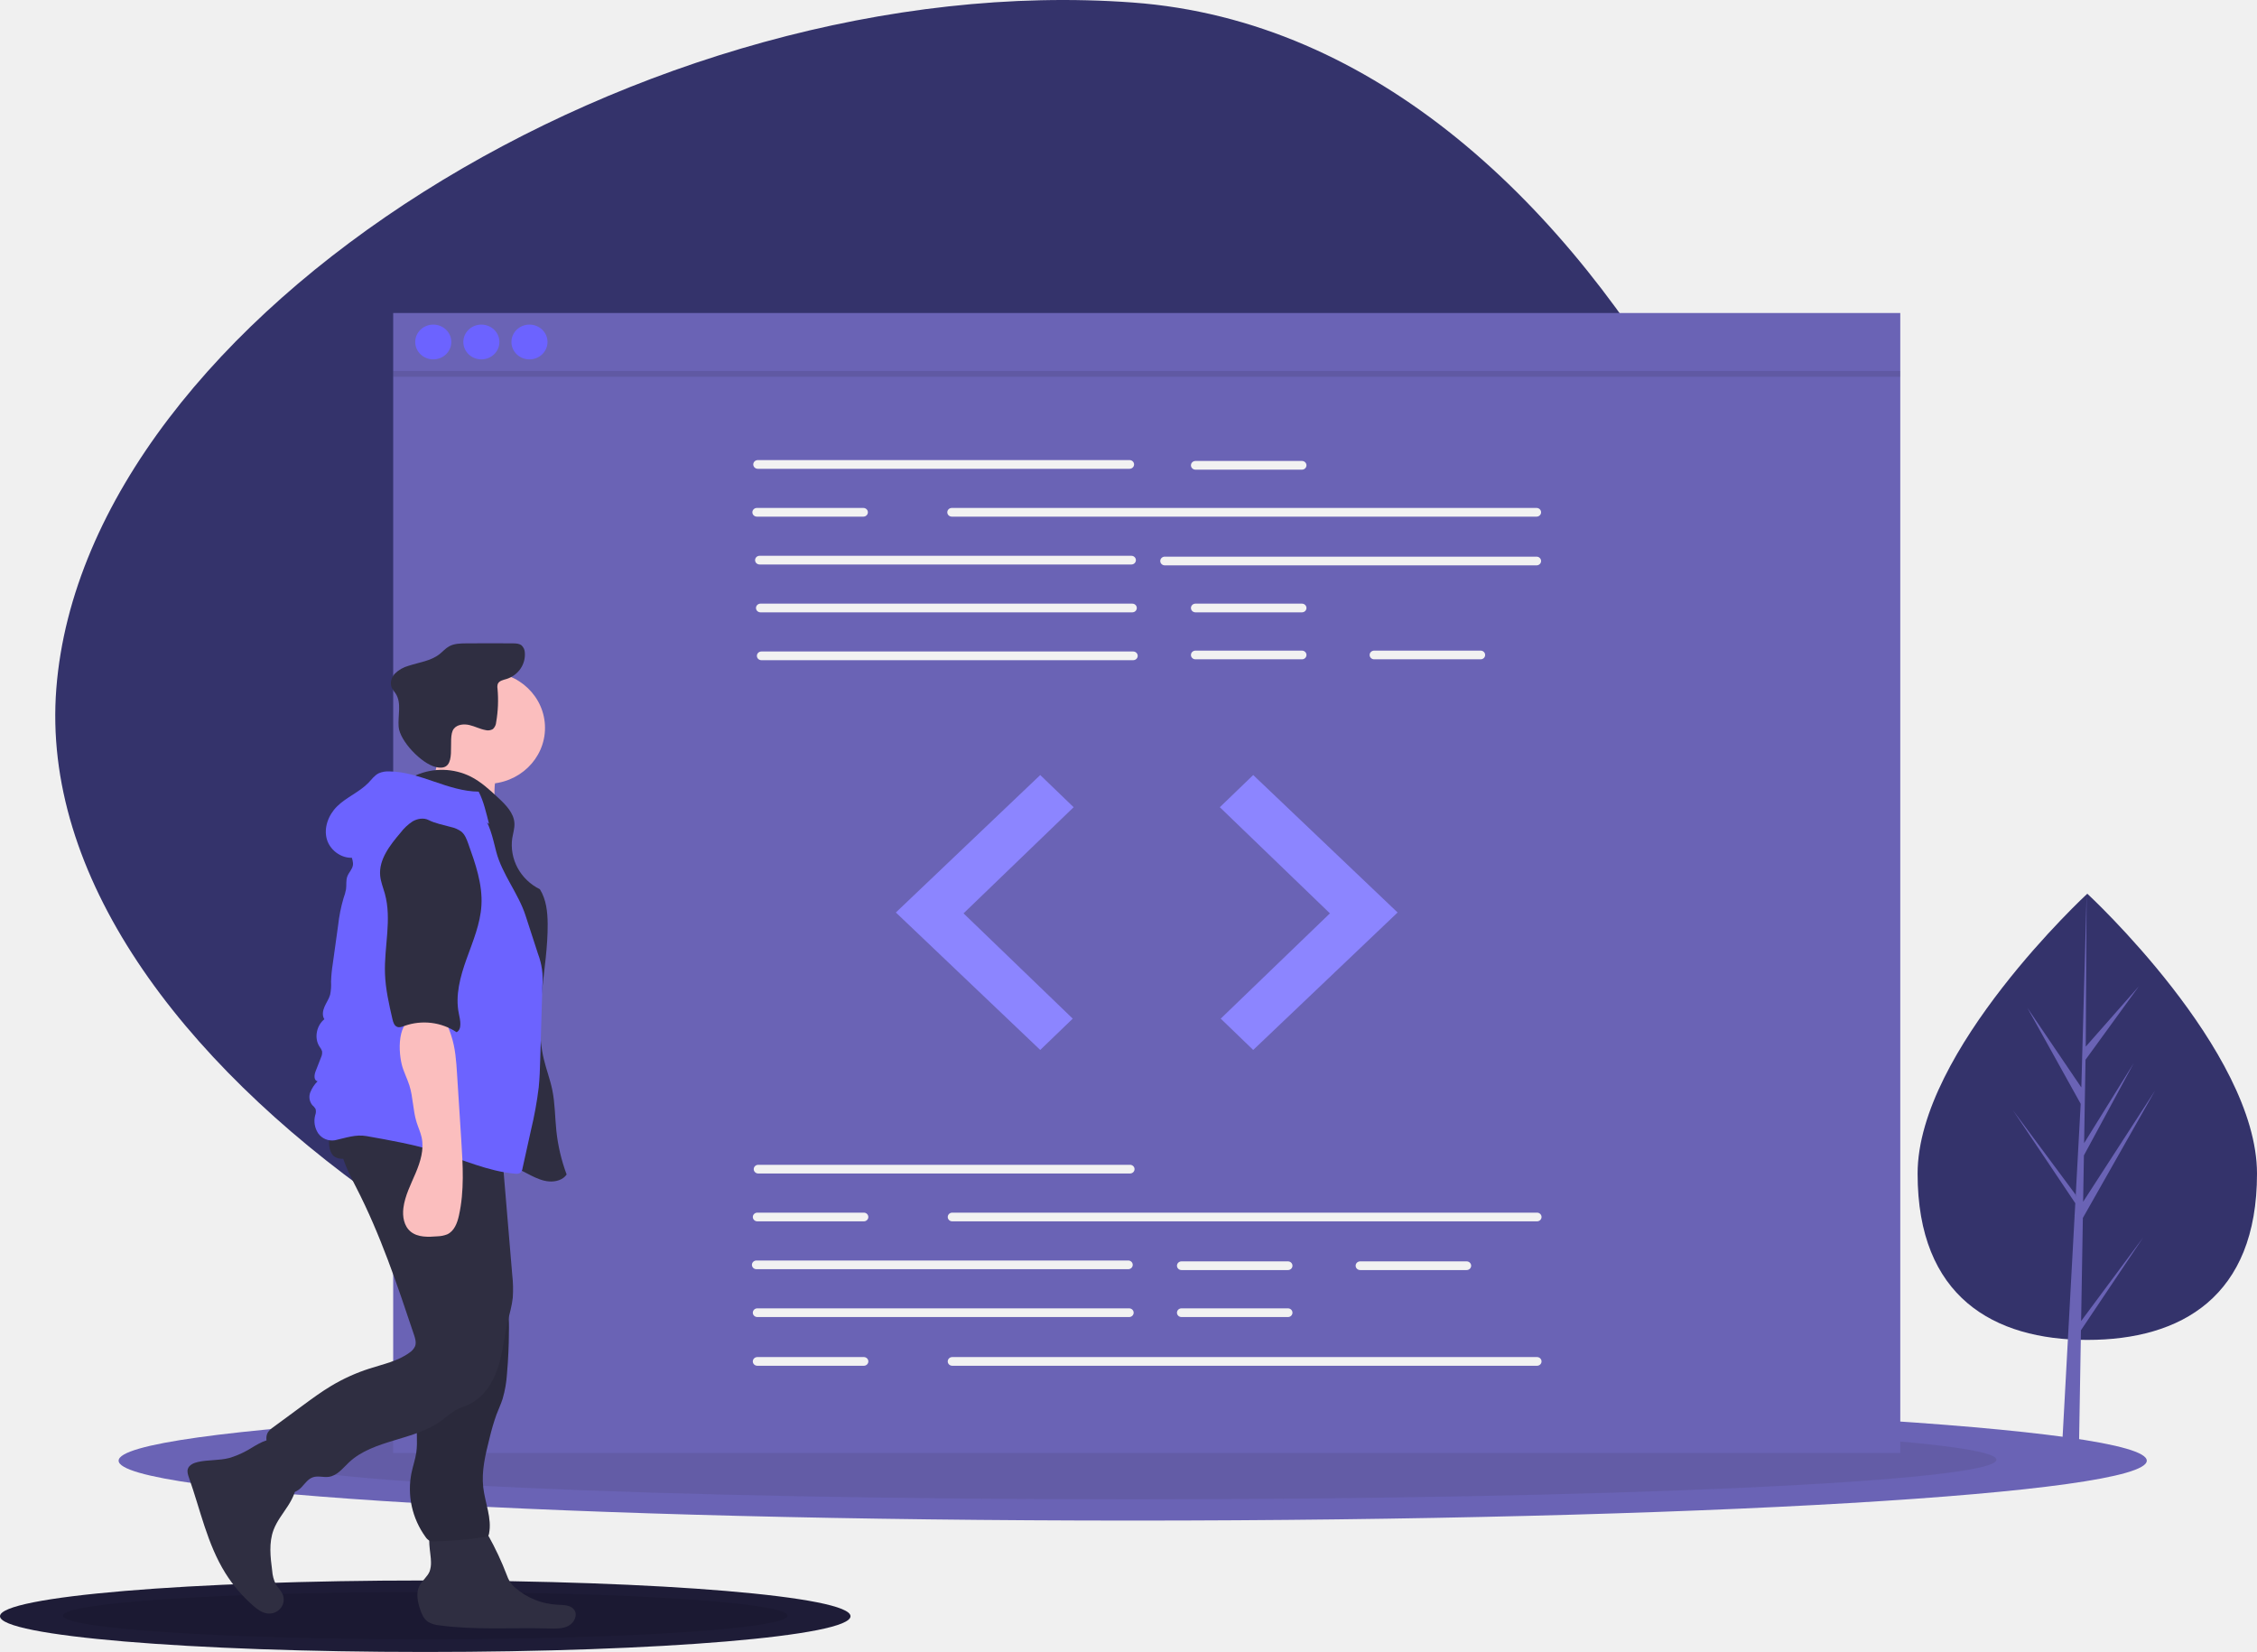
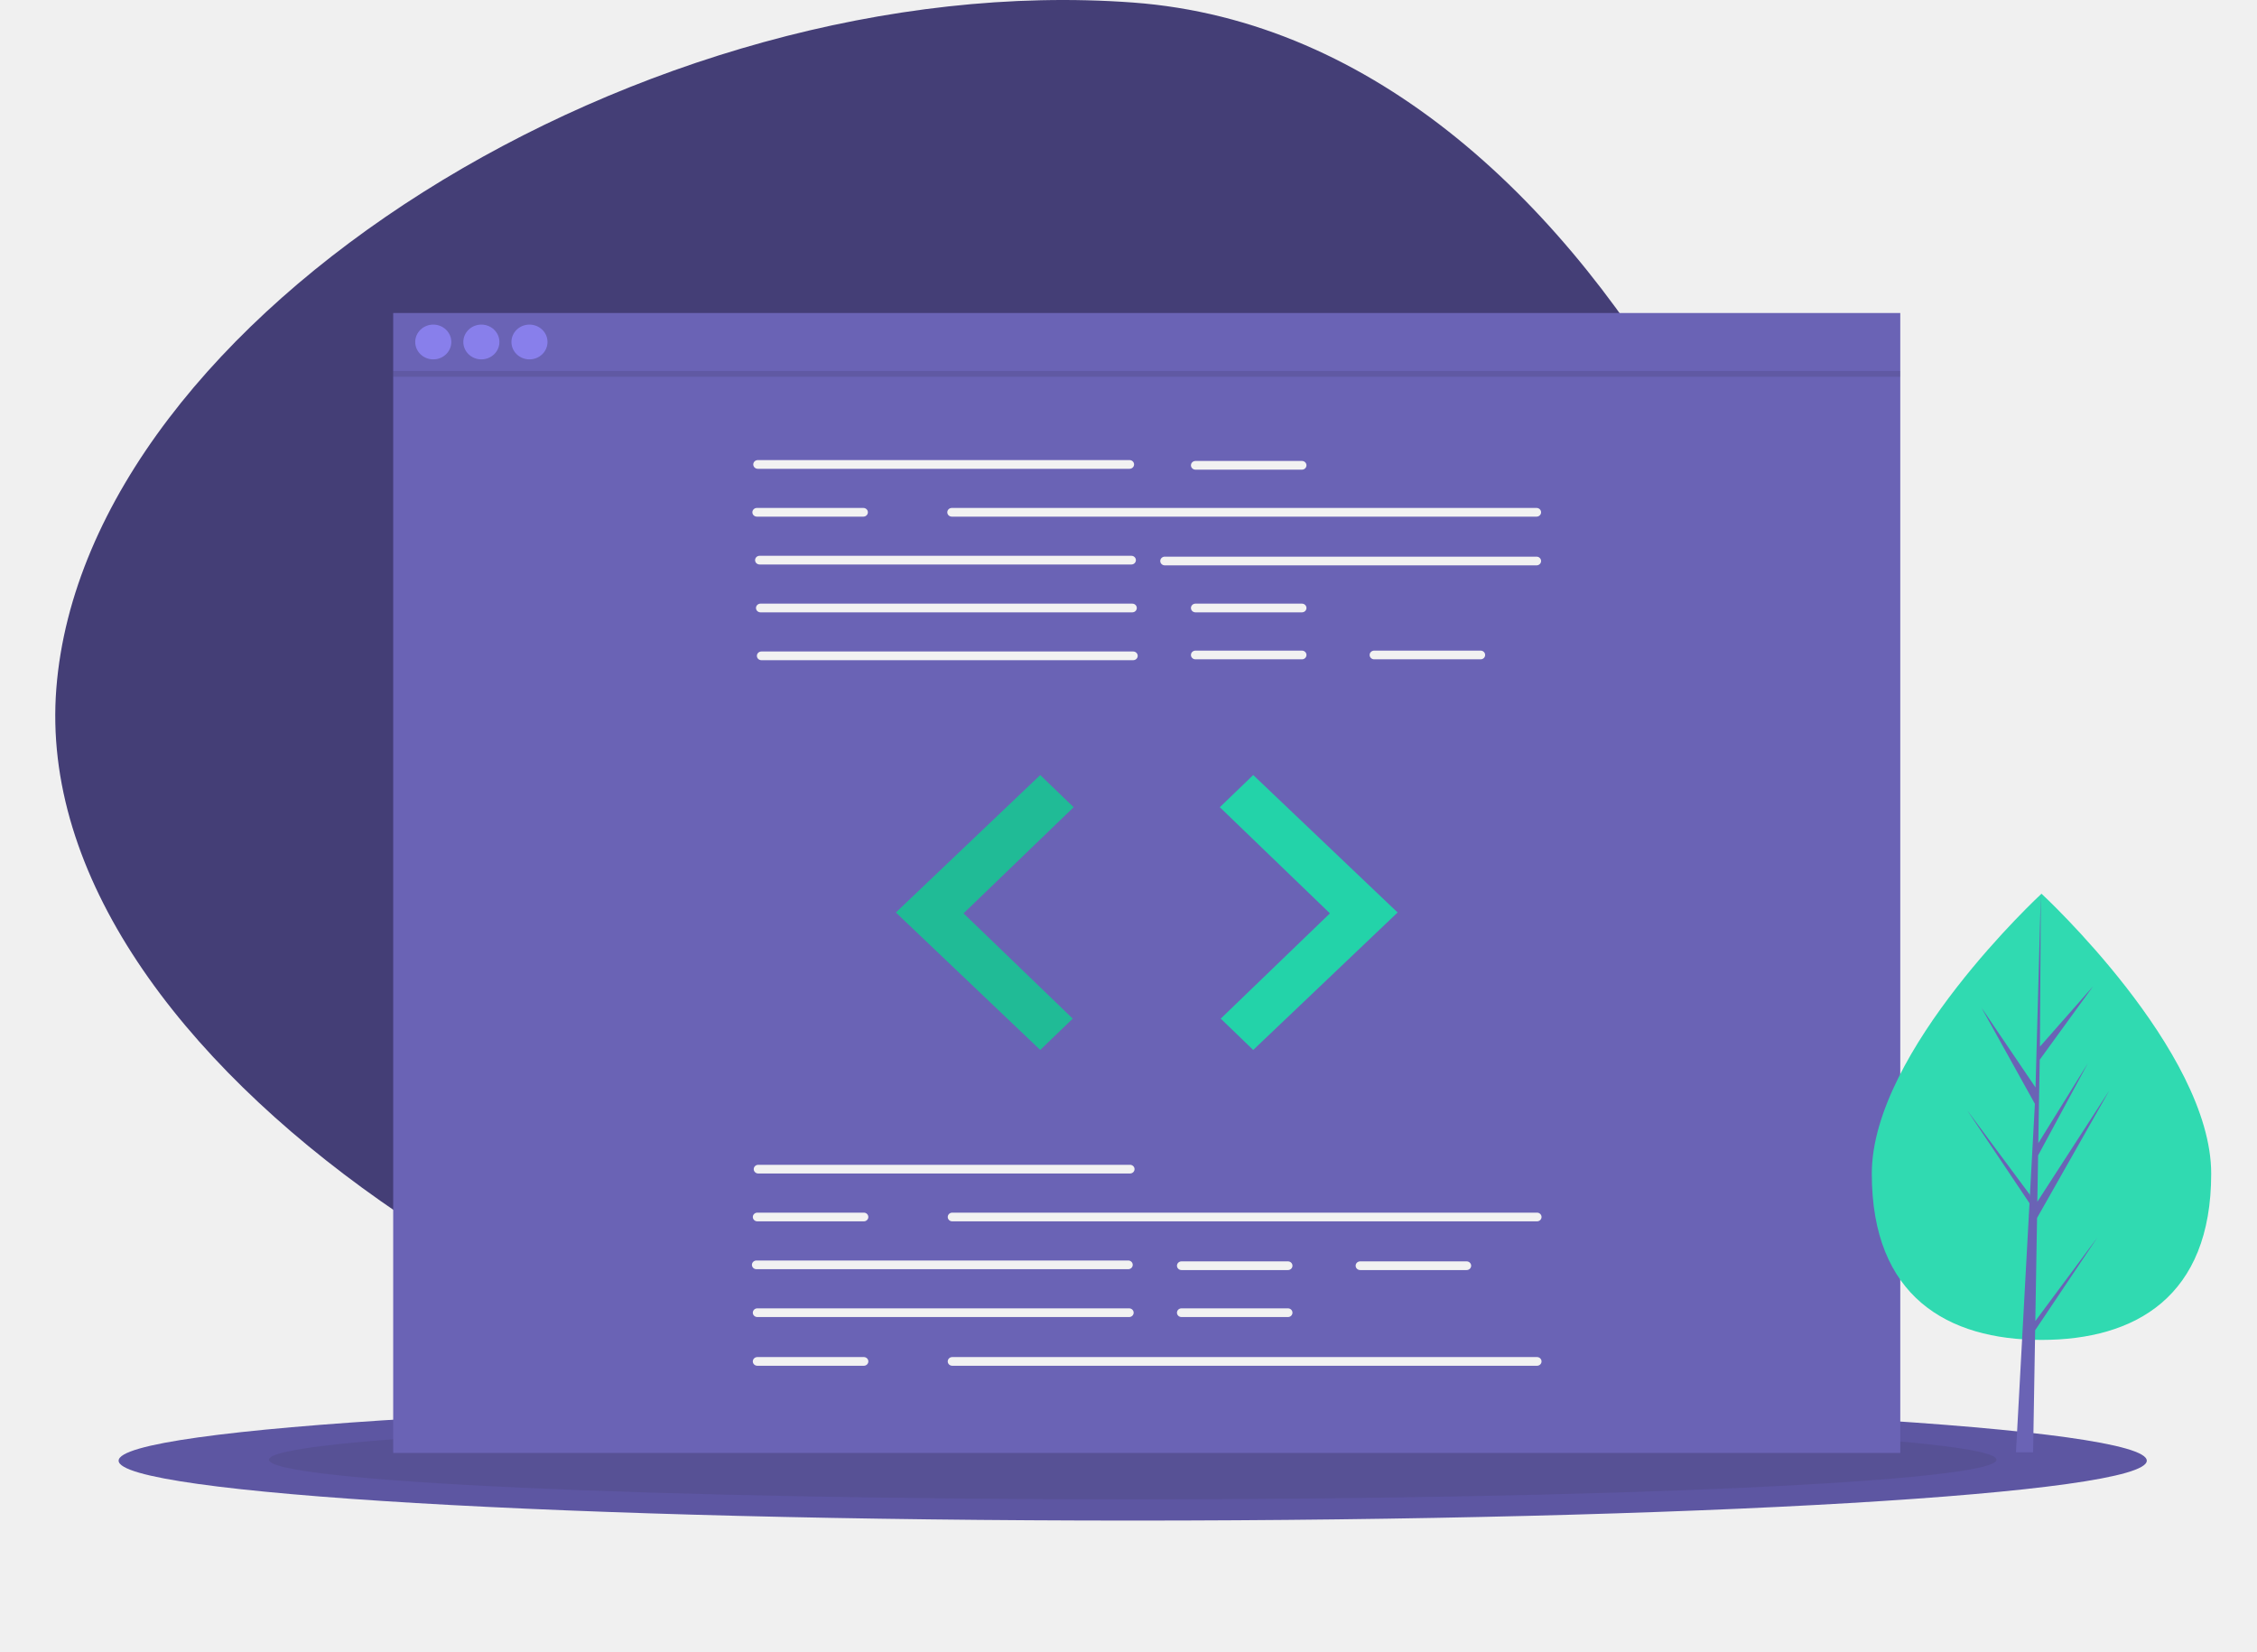
<svg xmlns="http://www.w3.org/2000/svg" width="791" height="579" viewBox="0 0 791 579" fill="none">
-   <g clip-path="url(#clip0)">
-     <path d="M382.694 511.916C212.441 499.424 9.407 372.234 19.744 241.271C30.081 110.308 226.722 -11.608 396.974 0.884C567.227 13.376 665.23 258.124 654.893 389.087C644.557 520.05 552.947 524.408 382.694 511.916Z" fill="#34336B" />
-     <path d="M396.973 532.951C593.253 532.951 752.37 523.552 752.37 511.958C752.37 500.364 593.253 490.965 396.973 490.965C200.692 490.965 41.575 500.364 41.575 511.958C41.575 523.552 200.692 532.951 396.973 532.951Z" fill="#6A63B5" />
-     <path opacity="0.1" d="M396.973 525.502C564.16 525.502 699.692 519.286 699.692 511.619C699.692 503.952 564.16 497.737 396.973 497.737C229.785 497.737 94.253 503.952 94.253 511.619C94.253 519.286 229.785 525.502 396.973 525.502Z" fill="#221F1F" />
-     <path d="M149.038 579C231.349 579 298.075 573.391 298.075 566.472C298.075 559.553 231.349 553.944 149.038 553.944C66.726 553.944 0 559.553 0 566.472C0 573.391 66.726 579 149.038 579Z" fill="#1E1C37" />
-     <path opacity="0.1" d="M149.038 574.555C219.148 574.555 275.985 570.845 275.985 566.27C275.985 561.694 219.148 557.985 149.038 557.985C78.927 557.985 22.09 561.694 22.09 566.27C22.09 570.845 78.927 574.555 149.038 574.555Z" fill="black" />
-     <path d="M665.979 109.705H137.8V509.249H665.979V109.705Z" fill="#6A63B5" />
-     <path d="M395.88 164.307H265.579C265.371 164.307 265.165 164.268 264.973 164.192C264.78 164.115 264.606 164.003 264.459 163.861C264.311 163.72 264.195 163.552 264.115 163.366C264.035 163.181 263.994 162.983 263.994 162.782C263.994 162.582 264.035 162.383 264.115 162.198C264.195 162.013 264.311 161.845 264.459 161.703C264.606 161.561 264.78 161.449 264.973 161.373C265.165 161.296 265.371 161.257 265.579 161.257H395.88C396.299 161.258 396.7 161.419 396.996 161.705C397.292 161.991 397.458 162.378 397.458 162.782C397.458 163.186 397.292 163.573 396.996 163.859C396.7 164.145 396.299 164.306 395.88 164.307Z" fill="#F2F2F2" />
-     <path d="M538.516 181.078H333.576C333.157 181.078 332.754 180.917 332.458 180.631C332.161 180.345 331.995 179.958 331.995 179.553C331.995 179.149 332.161 178.761 332.458 178.475C332.754 178.189 333.157 178.029 333.576 178.029H538.516C538.724 178.029 538.929 178.068 539.121 178.145C539.313 178.221 539.487 178.334 539.634 178.475C539.781 178.617 539.897 178.785 539.977 178.97C540.056 179.155 540.097 179.353 540.097 179.553C540.097 179.754 540.056 179.952 539.977 180.137C539.897 180.322 539.781 180.49 539.634 180.631C539.487 180.773 539.313 180.885 539.121 180.962C538.929 181.039 538.724 181.078 538.516 181.078Z" fill="#F2F2F2" />
-     <path d="M396.513 197.849H266.211C265.792 197.849 265.39 197.688 265.093 197.403C264.797 197.117 264.63 196.729 264.63 196.324C264.63 195.92 264.797 195.532 265.093 195.246C265.39 194.96 265.792 194.8 266.211 194.8H396.513C396.932 194.8 397.334 194.96 397.631 195.246C397.927 195.532 398.094 195.92 398.094 196.324C398.094 196.729 397.927 197.117 397.631 197.403C397.334 197.688 396.932 197.849 396.513 197.849Z" fill="#F2F2F2" />
-     <path d="M538.516 198.154H408.215C407.795 198.154 407.393 197.993 407.096 197.708C406.8 197.422 406.633 197.034 406.633 196.629C406.633 196.225 406.8 195.837 407.096 195.551C407.393 195.265 407.795 195.105 408.215 195.105H538.516C538.935 195.105 539.338 195.265 539.634 195.551C539.931 195.837 540.097 196.225 540.097 196.629C540.097 197.034 539.931 197.422 539.634 197.708C539.338 197.993 538.935 198.154 538.516 198.154Z" fill="#F2F2F2" />
-     <path d="M396.829 214.62H266.528C266.108 214.62 265.706 214.46 265.41 214.174C265.113 213.888 264.946 213.5 264.946 213.096C264.946 212.691 265.113 212.303 265.41 212.018C265.706 211.732 266.108 211.571 266.528 211.571H396.829C397.248 211.571 397.651 211.732 397.947 212.018C398.244 212.303 398.41 212.691 398.41 213.096C398.41 213.5 398.244 213.888 397.947 214.174C397.651 214.46 397.248 214.62 396.829 214.62Z" fill="#F2F2F2" />
-     <path d="M397.145 231.391H266.844C266.425 231.391 266.022 231.231 265.726 230.945C265.429 230.659 265.263 230.271 265.263 229.867C265.263 229.462 265.429 229.075 265.726 228.789C266.022 228.503 266.425 228.342 266.844 228.342H397.145C397.565 228.342 397.967 228.503 398.263 228.789C398.56 229.075 398.727 229.462 398.727 229.867C398.727 230.271 398.56 230.659 398.263 230.945C397.967 231.231 397.565 231.391 397.145 231.391Z" fill="#F2F2F2" />
-     <path d="M456.287 164.612H418.968C418.548 164.612 418.146 164.451 417.849 164.165C417.553 163.879 417.386 163.491 417.386 163.087C417.386 162.683 417.553 162.295 417.849 162.009C418.146 161.723 418.548 161.562 418.968 161.562H456.287C456.706 161.562 457.108 161.723 457.405 162.009C457.702 162.295 457.868 162.683 457.868 163.087C457.868 163.491 457.702 163.879 457.405 164.165C457.108 164.451 456.706 164.612 456.287 164.612Z" fill="#F2F2F2" />
-     <path d="M456.287 214.62H418.968C418.548 214.62 418.146 214.46 417.849 214.174C417.553 213.888 417.386 213.5 417.386 213.096C417.386 212.691 417.553 212.303 417.849 212.018C418.146 211.732 418.548 211.571 418.968 211.571H456.287C456.706 211.571 457.108 211.732 457.405 212.018C457.702 212.303 457.868 212.691 457.868 213.096C457.868 213.5 457.702 213.888 457.405 214.174C457.108 214.46 456.706 214.62 456.287 214.62Z" fill="#F2F2F2" />
-     <path d="M456.287 231.086H418.968C418.76 231.087 418.554 231.048 418.361 230.971C418.169 230.895 417.994 230.783 417.847 230.641C417.7 230.499 417.583 230.331 417.504 230.146C417.424 229.961 417.383 229.762 417.383 229.562C417.383 229.361 417.424 229.163 417.504 228.978C417.583 228.792 417.7 228.624 417.847 228.483C417.994 228.341 418.169 228.229 418.361 228.152C418.554 228.076 418.76 228.037 418.968 228.037H456.287C456.495 228.037 456.701 228.076 456.893 228.152C457.085 228.229 457.26 228.341 457.407 228.483C457.554 228.624 457.671 228.792 457.751 228.978C457.831 229.163 457.872 229.361 457.872 229.562C457.872 229.762 457.831 229.961 457.751 230.146C457.671 230.331 457.554 230.499 457.407 230.641C457.26 230.783 457.085 230.895 456.893 230.971C456.701 231.048 456.495 231.087 456.287 231.086Z" fill="#F2F2F2" />
-     <path d="M518.907 231.086H481.588C481.169 231.086 480.768 230.925 480.472 230.639C480.176 230.353 480.01 229.966 480.01 229.562C480.01 229.158 480.176 228.771 480.472 228.485C480.768 228.199 481.169 228.038 481.588 228.037H518.907C519.115 228.037 519.321 228.076 519.514 228.152C519.706 228.229 519.881 228.341 520.028 228.483C520.175 228.624 520.292 228.792 520.371 228.978C520.451 229.163 520.492 229.361 520.492 229.562C520.492 229.762 520.451 229.961 520.371 230.146C520.292 230.331 520.175 230.499 520.028 230.641C519.881 230.783 519.706 230.895 519.514 230.971C519.321 231.048 519.115 231.087 518.907 231.086Z" fill="#F2F2F2" />
-     <path d="M302.582 181.078H265.263C264.843 181.078 264.441 180.917 264.144 180.631C263.848 180.345 263.681 179.958 263.681 179.553C263.681 179.149 263.848 178.761 264.144 178.475C264.441 178.189 264.843 178.029 265.263 178.029H302.582C303.001 178.029 303.404 178.189 303.7 178.475C303.997 178.761 304.163 179.149 304.163 179.553C304.163 179.958 303.997 180.345 303.7 180.631C303.404 180.917 303.001 181.078 302.582 181.078Z" fill="#F2F2F2" />
-     <path d="M396.038 411.3H265.737C265.318 411.3 264.915 411.14 264.619 410.854C264.322 410.568 264.156 410.18 264.156 409.776C264.156 409.371 264.322 408.984 264.619 408.698C264.915 408.412 265.318 408.251 265.737 408.251H396.038C396.458 408.251 396.86 408.412 397.157 408.698C397.453 408.984 397.62 409.371 397.62 409.776C397.62 410.18 397.453 410.568 397.157 410.854C396.86 411.14 396.458 411.3 396.038 411.3Z" fill="#F2F2F2" />
-     <path d="M395.406 444.843H265.104C264.685 444.843 264.283 444.682 263.986 444.396C263.69 444.11 263.523 443.722 263.523 443.318C263.523 442.914 263.69 442.526 263.986 442.24C264.283 441.954 264.685 441.793 265.104 441.793H395.406C395.825 441.793 396.227 441.954 396.524 442.24C396.821 442.526 396.987 442.914 396.987 443.318C396.987 443.722 396.821 444.11 396.524 444.396C396.227 444.682 395.825 444.843 395.406 444.843Z" fill="#F2F2F2" />
-     <path d="M395.722 461.614H265.421C265.213 461.614 265.007 461.575 264.815 461.499C264.622 461.422 264.448 461.31 264.3 461.168C264.153 461.027 264.036 460.859 263.957 460.673C263.877 460.488 263.836 460.29 263.836 460.089C263.836 459.889 263.877 459.69 263.957 459.505C264.036 459.32 264.153 459.152 264.3 459.01C264.448 458.868 264.622 458.756 264.815 458.68C265.007 458.603 265.213 458.564 265.421 458.565H395.722C395.93 458.564 396.136 458.603 396.328 458.68C396.521 458.756 396.695 458.868 396.842 459.01C396.99 459.152 397.106 459.32 397.186 459.505C397.266 459.69 397.307 459.889 397.307 460.089C397.307 460.29 397.266 460.488 397.186 460.673C397.106 460.859 396.99 461.027 396.842 461.168C396.695 461.31 396.521 461.422 396.328 461.499C396.136 461.575 395.93 461.614 395.722 461.614Z" fill="#F2F2F2" />
-     <path d="M451.385 445.148H414.065C413.646 445.148 413.244 444.987 412.947 444.701C412.651 444.415 412.484 444.027 412.484 443.623C412.484 443.219 412.651 442.831 412.947 442.545C413.244 442.259 413.646 442.098 414.065 442.098H451.385C451.804 442.098 452.206 442.259 452.503 442.545C452.799 442.831 452.966 443.219 452.966 443.623C452.966 444.027 452.799 444.415 452.503 444.701C452.206 444.987 451.804 445.148 451.385 445.148Z" fill="#F2F2F2" />
-     <path d="M451.385 461.614H414.065C413.646 461.614 413.244 461.453 412.947 461.167C412.651 460.881 412.484 460.494 412.484 460.089C412.484 459.685 412.651 459.297 412.947 459.011C413.244 458.725 413.646 458.565 414.065 458.565H451.385C451.804 458.565 452.206 458.725 452.503 459.011C452.799 459.297 452.966 459.685 452.966 460.089C452.966 460.494 452.799 460.881 452.503 461.167C452.206 461.453 451.804 461.614 451.385 461.614Z" fill="#F2F2F2" />
-     <path d="M514.005 445.148H476.686C476.267 445.148 475.864 444.987 475.568 444.701C475.271 444.415 475.105 444.027 475.105 443.623C475.105 443.219 475.271 442.831 475.568 442.545C475.864 442.259 476.267 442.098 476.686 442.098H514.005C514.425 442.098 514.827 442.259 515.123 442.545C515.42 442.831 515.587 443.219 515.587 443.623C515.587 444.027 515.42 444.415 515.123 444.701C514.827 444.987 514.425 445.148 514.005 445.148Z" fill="#F2F2F2" />
-     <path d="M538.674 428.072H333.734C333.315 428.072 332.912 427.911 332.616 427.625C332.319 427.339 332.153 426.951 332.153 426.547C332.153 426.143 332.319 425.755 332.616 425.469C332.912 425.183 333.315 425.022 333.734 425.022H538.674C539.093 425.022 539.496 425.183 539.792 425.469C540.089 425.755 540.255 426.143 540.255 426.547C540.255 426.951 540.089 427.339 539.792 427.625C539.496 427.911 539.093 428.072 538.674 428.072Z" fill="#F2F2F2" />
-     <path d="M302.74 428.072H265.421C265.001 428.072 264.599 427.911 264.303 427.625C264.006 427.339 263.839 426.951 263.839 426.547C263.839 426.143 264.006 425.755 264.303 425.469C264.599 425.183 265.001 425.022 265.421 425.022H302.74C303.159 425.022 303.562 425.183 303.858 425.469C304.155 425.755 304.321 426.143 304.321 426.547C304.321 426.951 304.155 427.339 303.858 427.625C303.562 427.911 303.159 428.072 302.74 428.072Z" fill="#F2F2F2" />
-     <path d="M538.674 478.69H333.734C333.526 478.69 333.32 478.651 333.128 478.575C332.936 478.498 332.761 478.386 332.614 478.245C332.467 478.103 332.35 477.935 332.27 477.75C332.19 477.564 332.149 477.366 332.149 477.165C332.149 476.965 332.19 476.766 332.27 476.581C332.35 476.396 332.467 476.228 332.614 476.086C332.761 475.944 332.936 475.832 333.128 475.756C333.32 475.679 333.526 475.64 333.734 475.641H538.674C539.093 475.641 539.496 475.801 539.792 476.087C540.089 476.373 540.255 476.761 540.255 477.165C540.255 477.57 540.089 477.957 539.792 478.243C539.496 478.529 539.093 478.69 538.674 478.69Z" fill="#F2F2F2" />
-     <path d="M302.74 478.69H265.421C265.213 478.69 265.007 478.651 264.815 478.575C264.622 478.498 264.448 478.386 264.3 478.245C264.153 478.103 264.036 477.935 263.957 477.75C263.877 477.564 263.836 477.366 263.836 477.165C263.836 476.965 263.877 476.766 263.957 476.581C264.036 476.396 264.153 476.228 264.3 476.086C264.448 475.944 264.622 475.832 264.815 475.756C265.007 475.679 265.213 475.64 265.421 475.641H302.74C302.948 475.64 303.154 475.679 303.346 475.756C303.538 475.832 303.713 475.944 303.86 476.086C304.008 476.228 304.124 476.396 304.204 476.581C304.284 476.766 304.325 476.965 304.325 477.165C304.325 477.366 304.284 477.564 304.204 477.75C304.124 477.935 304.008 478.103 303.86 478.245C303.713 478.386 303.538 478.498 303.346 478.575C303.154 478.651 302.948 478.69 302.74 478.69Z" fill="#F2F2F2" />
-     <path d="M364.57 271.642L313.967 319.821L364.57 368L375.955 357.023L337.688 320.126L376.271 282.924L364.57 271.642Z" fill="#8C85FF" />
-     <path d="M439.208 271.642L489.811 319.821L439.208 368L427.823 357.023L466.091 320.126L427.507 282.924L439.208 271.642Z" fill="#8C85FF" />
-     <path d="M151.847 125.958C155.338 125.958 158.168 123.229 158.168 119.863C158.168 116.497 155.338 113.768 151.847 113.768C148.356 113.768 145.526 116.497 145.526 119.863C145.526 123.229 148.356 125.958 151.847 125.958Z" fill="#6C63FF" />
-     <path d="M168.704 125.958C172.195 125.958 175.025 123.229 175.025 119.863C175.025 116.497 172.195 113.768 168.704 113.768C165.213 113.768 162.382 116.497 162.382 119.863C162.382 123.229 165.213 125.958 168.704 125.958Z" fill="#6C63FF" />
-     <path d="M185.561 125.958C189.052 125.958 191.882 123.229 191.882 119.863C191.882 116.497 189.052 113.768 185.561 113.768C182.069 113.768 179.239 116.497 179.239 119.863C179.239 123.229 182.069 125.958 185.561 125.958Z" fill="#6C63FF" />
-     <path opacity="0.1" d="M665.979 130.021H137.8V132.053H665.979V130.021Z" fill="black" />
-     <path d="M791 411.363C791 454.549 764.373 469.627 731.526 469.627C698.68 469.627 672.052 454.549 672.052 411.363C672.052 368.178 731.526 313.239 731.526 313.239C731.526 313.239 791 368.178 791 411.363Z" fill="#34336B" />
-     <path d="M729.36 463.021L729.969 426.879L755.318 382.166L730.064 421.209L730.338 404.958L747.808 372.609L730.411 400.658L730.903 371.43L749.611 345.675L730.98 366.833L731.288 313.24L729.354 384.189L729.513 381.262L710.493 353.191L729.208 386.88L727.436 419.523L727.383 418.656L705.456 389.116L727.317 421.717L727.095 425.799L727.055 425.861L727.074 426.196L722.577 509.014H728.585L729.305 466.237L751.113 433.716L729.36 463.021Z" fill="#6A63B5" />
-     <path d="M86.125 508.634C84.3 509.613 82.376 510.408 80.381 511.006C76.814 511.945 73.001 511.601 69.398 512.403C67.923 512.731 66.317 513.418 65.848 514.806C65.504 515.824 65.879 516.923 66.237 517.937C70.218 529.191 72.618 541.141 78.968 551.336C81.636 555.618 84.948 559.495 88.796 562.84C90.239 564.094 91.875 565.321 93.807 565.518C94.698 565.609 95.597 565.471 96.415 565.12C97.233 564.768 97.94 564.215 98.466 563.515C98.991 562.816 99.315 561.995 99.406 561.136C99.497 560.277 99.352 559.41 98.984 558.623C98.415 557.403 97.356 556.459 96.674 555.294C95.934 553.811 95.5 552.203 95.396 550.56C94.769 545.746 94.164 540.715 95.894 536.159C97.055 533.104 99.183 530.499 100.956 527.73C102.729 524.961 104.202 521.79 103.807 518.558C103.538 516.353 102.422 514.335 101.244 512.427C100.063 510.515 97.729 505.378 95.356 504.741C92.893 504.078 88.273 507.572 86.125 508.634Z" fill="#2F2E41" />
-     <path d="M151.048 547.511C151.086 548.6 150.928 549.687 150.583 550.724C149.84 552.615 147.997 553.911 147.045 555.713C145.721 558.219 146.321 561.248 147.199 563.93C147.748 565.612 148.47 567.362 149.947 568.402C151.209 569.156 152.646 569.6 154.128 569.693C166.796 571.384 179.665 570.414 192.448 570.768C194.778 570.832 197.245 570.911 199.279 569.813C201.313 568.715 202.57 565.955 201.187 564.147C199.945 562.522 197.489 562.537 195.398 562.442C189.954 562.175 184.769 560.116 180.709 556.608C179.909 555.948 179.215 555.178 178.649 554.321C178.214 553.561 177.854 552.764 177.572 551.939C175.779 547.259 173.648 542.706 171.192 538.315C170.504 537.086 169.726 535.806 168.448 535.148C167.513 534.738 166.498 534.525 165.471 534.521C162.284 534.322 154.034 533.277 151.57 535.666C149.294 537.873 151.099 544.707 151.048 547.511Z" fill="#2F2E41" />
-     <path d="M170.654 274.734C181.894 274.734 191.005 265.949 191.005 255.112C191.005 244.276 181.894 235.491 170.654 235.491C159.415 235.491 150.303 244.276 150.303 255.112C150.303 265.949 159.415 274.734 170.654 274.734Z" fill="#FBBEBE" />
-     <path d="M152.277 271.315C151.066 274.439 149.013 277.373 146.026 279.055L174.173 284.591C173.152 280.63 173.017 276.505 173.778 272.49C174.057 271.518 174.115 270.499 173.946 269.504C173.417 267.535 171.118 266.588 169.062 266.135C163.924 265.006 159.382 264.401 154.608 262.213C153.148 264.622 153.353 268.538 152.277 271.315Z" fill="#FBBEBE" />
-     <path d="M145.791 271.708C148.819 270.387 152.117 269.744 155.44 269.828C158.762 269.912 162.022 270.72 164.974 272.191C168.583 274.025 171.571 276.792 174.507 279.523C177.212 282.04 180.099 284.922 180.291 288.542C180.384 290.296 179.816 292.011 179.53 293.746C179.014 297.332 179.669 300.985 181.404 304.197C183.138 307.408 185.865 310.02 189.208 311.671C191.444 315.262 191.906 319.613 191.94 323.802C192.07 339.673 186.877 355.739 190.584 371.202C191.455 374.833 192.805 378.349 193.557 382.004C194.531 386.739 194.483 391.607 194.992 396.408C195.545 401.608 196.751 406.723 198.584 411.642C197.359 413.52 194.81 414.24 192.514 414.088C190.218 413.936 188.071 412.976 186.023 411.965C176.103 407.071 167.017 400.617 156.743 396.457C149.946 393.706 142.705 391.991 136.11 388.813C129.516 385.635 123.384 380.591 121.367 373.754C120.496 370.797 120.442 367.683 120.394 364.61C120.194 351.666 120.008 338.581 122.93 325.946C125.507 314.804 130.474 304.145 131.558 292.777C131.911 289.076 131.918 285.115 134.063 282.027C137.093 277.663 143.638 276.533 145.791 271.708Z" fill="#2F2E41" />
-     <path d="M159.08 255.389C160.279 253.881 162.592 253.676 164.508 254.122C166.424 254.568 168.19 255.52 170.125 255.882C170.565 256.002 171.026 256.032 171.478 255.971C171.931 255.91 172.366 255.758 172.754 255.526C173.43 254.883 173.835 254.022 173.889 253.108C174.566 249.22 174.725 245.264 174.36 241.338C174.259 240.787 174.297 240.221 174.471 239.687C174.95 238.574 176.412 238.309 177.605 237.952C179.575 237.311 181.266 236.055 182.412 234.383C183.559 232.711 184.095 230.718 183.936 228.72C183.906 227.762 183.488 226.852 182.772 226.187C181.947 225.539 180.791 225.499 179.727 225.49C174.256 225.448 168.785 225.449 163.315 225.494C161.29 225.511 159.163 225.559 157.408 226.532C156.11 227.252 155.145 228.41 153.98 229.317C150.942 231.681 146.832 232.162 143.135 233.373C141.33 233.869 139.692 234.811 138.382 236.106C137.152 237.46 136.561 239.474 137.333 241.113C137.73 241.795 138.172 242.452 138.659 243.079C140.839 246.441 139.388 250.801 139.713 254.754C140.12 259.689 147.695 267.696 152.832 268.864C161.126 270.749 156.335 258.629 159.08 255.389Z" fill="#2F2E41" />
-     <path d="M147.591 471.789C148.114 475.392 148.786 479.009 148.606 482.644C148.356 487.718 146.458 492.608 146.107 497.677C145.845 501.463 146.451 505.29 145.905 509.048C145.556 511.454 144.742 513.773 144.239 516.154C143.441 520.034 143.463 524.028 144.305 527.899C145.146 531.77 146.79 535.437 149.136 538.681C149.481 539.236 149.971 539.694 150.557 540.009C151.12 540.21 151.722 540.287 152.319 540.234C158.242 540.118 164.15 539.6 169.998 538.685C170.426 538.668 170.831 538.495 171.133 538.202C171.265 538.007 171.349 537.786 171.379 537.556C172.464 532.182 169.991 526.793 169.362 521.352C168.691 515.542 170.137 509.719 171.572 504.039C172.223 501.238 173.036 498.473 174.007 495.759C174.701 493.932 175.539 492.156 176.14 490.299C176.992 487.382 177.51 484.384 177.687 481.358C178.104 476.584 178.325 471.799 178.35 467.002C178.492 462.457 178.1 457.912 177.181 453.452C175.862 447.805 173.16 442.562 170.483 437.382C169.051 437.713 167.707 438.328 166.537 439.19C163.087 441.345 159.484 443.264 155.756 444.933C153.251 446.055 148.366 446.852 146.776 449.19C145.208 451.495 146.219 456.199 146.339 458.742C146.545 463.106 146.962 467.455 147.591 471.789Z" fill="#2F2E41" />
-     <path opacity="0.1" d="M147.591 471.789C148.114 475.392 148.786 479.009 148.606 482.644C148.356 487.718 146.458 492.608 146.107 497.677C145.845 501.463 146.451 505.29 145.905 509.048C145.556 511.454 144.742 513.773 144.239 516.154C143.441 520.034 143.463 524.028 144.305 527.899C145.146 531.77 146.79 535.437 149.136 538.681C149.481 539.236 149.971 539.694 150.557 540.009C151.12 540.21 151.722 540.287 152.319 540.234C158.242 540.118 164.15 539.6 169.998 538.685C170.426 538.668 170.831 538.495 171.133 538.202C171.265 538.007 171.349 537.786 171.379 537.556C172.464 532.182 169.991 526.793 169.362 521.352C168.691 515.542 170.137 509.719 171.572 504.039C172.223 501.238 173.036 498.473 174.007 495.759C174.701 493.932 175.539 492.156 176.14 490.299C176.992 487.382 177.51 484.384 177.687 481.358C178.104 476.584 178.325 471.799 178.35 467.002C178.492 462.457 178.1 457.912 177.181 453.452C175.862 447.805 173.16 442.562 170.483 437.382C169.051 437.713 167.707 438.328 166.537 439.19C163.087 441.345 159.484 443.264 155.756 444.933C153.251 446.055 148.366 446.852 146.776 449.19C145.208 451.495 146.219 456.199 146.339 458.742C146.545 463.106 146.962 467.455 147.591 471.789Z" fill="black" />
-     <path d="M120.077 394.816C117.375 401.831 121.347 409.412 124.799 416.115C133.301 432.629 139.206 450.25 145.079 467.796C145.519 469.111 145.959 470.545 145.468 471.842C145.045 472.764 144.357 473.55 143.486 474.109C139.437 477.074 134.28 478.13 129.457 479.682C124.795 481.182 120.33 483.2 116.152 485.695C112.656 487.784 109.382 490.194 106.114 492.601L95.71 500.262C95.037 500.701 94.448 501.25 93.972 501.885C92.968 503.402 93.379 505.384 93.879 507.118C95.202 511.71 96.905 516.192 98.972 520.521C99.312 521.47 99.96 522.288 100.82 522.855C102.443 523.697 104.429 522.581 105.669 521.266C106.909 519.951 107.982 518.314 109.73 517.749C111.476 517.185 113.397 517.868 115.221 517.622C118.17 517.222 120.128 514.603 122.253 512.592C130.938 504.377 145.438 504.973 154.992 497.71C156.373 496.518 157.835 495.417 159.369 494.413C160.984 493.493 162.816 492.988 164.491 492.174C169.588 489.699 172.792 484.584 174.509 479.336C176.225 474.089 176.715 468.55 177.948 463.178C178.586 460.401 179.425 457.654 179.709 454.823C179.891 452.189 179.832 449.546 179.531 446.923L176.084 405.806C175.803 402.459 175.522 399.107 174.977 395.79C164.739 396.143 154.508 396.54 144.264 396.657C136.113 396.75 127.812 397.299 120.077 394.816Z" fill="#2F2E41" />
-     <path d="M116.314 404.434C117.702 406.587 121.083 406.543 123.41 405.362C125.738 404.182 127.547 402.198 129.88 401.027C133.015 399.454 136.725 399.514 140.258 399.61C145.851 399.762 151.513 399.924 156.895 401.402C162.461 402.931 167.88 405.874 173.635 405.287C174.637 405.185 175.732 404.908 176.277 404.091C176.596 403.5 176.746 402.837 176.712 402.171L176.9 397.323C177.015 396.484 176.876 395.632 176.5 394.868C176.017 394.232 175.355 393.743 174.592 393.46C166.4 389.636 157.058 388.924 147.962 388.624C143.338 388.471 138.713 388.408 134.085 388.435C130.158 388.458 125.444 387.91 121.626 388.922C116.502 390.28 113.714 400.403 116.314 404.434Z" fill="#2F2E41" />
-     <path d="M167.753 277.463C157.019 277.372 147.292 270.541 136.559 270.374C135.263 270.288 133.963 270.504 132.772 271.004C131.276 271.731 130.293 273.135 129.157 274.321C125.983 277.635 121.388 279.404 118.127 282.638C115.071 285.671 113.37 290.189 114.577 294.254C115.784 298.32 120.339 301.438 124.606 300.461C126.326 295.095 129.874 290.447 134.676 287.269C137.175 285.724 139.808 284.391 142.546 283.286C147.37 281.179 152.764 279.031 157.8 280.611C159.657 281.287 161.409 282.208 163.004 283.347L171.4 288.785C170.422 285.064 169.542 280.892 167.753 277.463Z" fill="#6C63FF" />
-     <path d="M123.37 296.864C121.945 298.578 123.998 301.062 123.684 303.238C123.475 304.684 122.241 305.788 121.727 307.161C121.195 308.584 121.477 310.159 121.275 311.659C121.072 312.749 120.773 313.821 120.379 314.862C119.475 317.971 118.844 321.148 118.493 324.36L116.614 337.887C116.288 339.923 116.089 341.976 116.02 344.035C116.114 345.573 116.008 347.118 115.702 348.631C115.286 350.109 114.365 351.402 113.745 352.813C113.125 354.223 112.838 355.929 113.675 357.231C110.872 359.482 110.038 363.904 111.999 366.871C112.372 367.333 112.664 367.851 112.863 368.405C112.971 369.178 112.838 369.966 112.482 370.667L110.582 375.547C110.096 376.796 109.942 378.698 111.294 378.983C110.174 380.104 109.302 381.433 108.73 382.888C108.452 383.619 108.369 384.405 108.488 385.175C108.608 385.945 108.926 386.673 109.413 387.294C109.885 387.693 110.287 388.163 110.603 388.686C110.789 389.415 110.741 390.181 110.465 390.883C110.181 391.949 110.126 393.059 110.304 394.146C110.482 395.233 110.889 396.274 111.5 397.203C112.133 398.12 113.029 398.84 114.079 399.274C115.129 399.708 116.287 399.838 117.413 399.647C121.213 398.821 124.628 397.516 128.459 398.194C136.709 399.653 144.986 401.119 152.976 403.579C162.096 406.386 170.926 410.503 180.457 411.367C181.084 411.491 181.736 411.393 182.295 411.091C182.78 410.648 183.082 410.049 183.144 409.407C184.126 404.968 185.108 400.529 186.09 396.09C187.277 391.169 188.181 386.19 188.798 381.173C189.133 377.935 189.229 374.679 189.324 371.426L190.083 345.537C190.439 341.721 189.911 337.877 188.538 334.282L184.171 320.841C181.679 313.17 175.962 306.368 173.927 298.574C172.638 293.64 171.687 288.346 168.232 284.501C163.307 279.019 154.785 278.166 147.327 279.109C143.958 279.535 140.559 280.27 137.645 281.954C134.275 283.903 131.792 286.971 129.39 289.97C127.41 292.441 125.396 294.427 123.37 296.864Z" fill="#6C63FF" />
-     <path d="M140.785 373.014C141.4 375.569 142.69 377.924 143.48 380.434C144.804 384.638 144.691 389.167 146.012 393.372C146.567 395.137 147.37 396.832 147.768 398.635C148.696 402.841 147.341 407.192 145.658 411.174C143.976 415.156 141.926 419.082 141.38 423.35C140.995 426.356 141.548 429.749 143.951 431.7C146.445 433.725 150.071 433.588 153.32 433.318C154.486 433.287 155.637 433.056 156.72 432.636C159.205 431.502 160.251 428.668 160.832 426.077C162.778 417.396 162.222 408.398 161.657 399.533L160.177 376.35C159.893 371.887 159.588 367.331 158.161 363.046C157.642 361.487 156.738 358.337 155.261 357.341C153.798 356.356 149.621 356.312 147.81 356.23C139.313 355.845 139.408 367.28 140.785 373.014Z" fill="#FBBEBE" />
-     <path d="M150.2 287.417C148.464 286.54 146.278 286.918 144.601 287.894C142.981 288.963 141.562 290.291 140.406 291.82C136.656 296.233 132.687 301.297 133.243 306.977C133.451 309.107 134.297 311.122 134.87 313.188C137.384 322.249 134.604 331.832 134.923 341.206C135.108 346.623 136.33 351.95 137.548 357.241C137.796 358.321 138.194 359.571 139.277 359.935C140.091 360.208 140.97 359.857 141.776 359.562C144.777 358.492 148 358.136 151.174 358.521C154.349 358.907 157.38 360.024 160.011 361.778C162.024 360.742 161.27 357.469 160.819 355.313C159.478 348.908 161.298 342.301 163.507 336.125C165.717 329.948 168.361 323.779 168.727 317.255C169.142 309.863 166.6 302.648 164.092 295.651C163.544 294.123 162.946 292.522 161.677 291.467C160.59 290.688 159.345 290.139 158.022 289.857C155.358 289.098 152.661 288.659 150.2 287.417Z" fill="#2F2E41" />
-   </g>
-   <defs>
-     <clipPath id="clip0">
-       <rect width="791" height="579" fill="white" />
-     </clipPath>
-   </defs>
+   <path d="M382.694 511.916C212.441 499.424 9.407 372.234 19.744 241.271C30.081 110.308 226.722 -11.608 396.974 0.884C567.227 13.376 665.23 258.124 654.893 389.087C644.557 520.05 552.947 524.408 382.694 511.916Z" fill="#443E76" />
+   <path d="M396.973 532.951C593.253 532.951 752.37 523.552 752.37 511.958C752.37 500.364 593.253 490.965 396.973 490.965C200.692 490.965 41.575 500.364 41.575 511.958C41.575 523.552 200.692 532.951 396.973 532.951Z" fill="#5D56A2" />
+   <path opacity="0.1" d="M396.973 525.502C564.16 525.502 699.692 519.286 699.692 511.619C699.692 503.952 564.16 497.737 396.973 497.737C229.785 497.737 94.253 503.952 94.253 511.619C94.253 519.286 229.785 525.502 396.973 525.502Z" fill="#221F1F" />
+   <path d="M665.979 109.705H137.8V509.249H665.979V109.705Z" fill="#6A63B5" />
+   <path d="M395.88 164.307H265.579C265.371 164.307 265.165 164.268 264.973 164.192C264.78 164.115 264.606 164.003 264.459 163.861C264.311 163.72 264.195 163.552 264.115 163.366C264.035 163.181 263.994 162.983 263.994 162.782C263.994 162.582 264.035 162.383 264.115 162.198C264.195 162.013 264.311 161.845 264.459 161.703C264.606 161.561 264.78 161.449 264.973 161.373C265.165 161.296 265.371 161.257 265.579 161.257H395.88C396.299 161.258 396.7 161.419 396.996 161.705C397.292 161.991 397.458 162.378 397.458 162.782C397.458 163.186 397.292 163.573 396.996 163.859C396.7 164.145 396.299 164.306 395.88 164.307Z" fill="#F2F2F2" />
+   <path d="M538.516 181.078H333.576C333.157 181.078 332.754 180.917 332.458 180.631C332.161 180.345 331.995 179.958 331.995 179.553C331.995 179.149 332.161 178.761 332.458 178.475C332.754 178.189 333.157 178.029 333.576 178.029H538.516C538.724 178.029 538.929 178.068 539.121 178.145C539.313 178.221 539.487 178.334 539.634 178.475C539.781 178.617 539.897 178.785 539.977 178.97C540.056 179.155 540.097 179.353 540.097 179.553C540.097 179.754 540.056 179.952 539.977 180.137C539.897 180.322 539.781 180.49 539.634 180.631C539.487 180.773 539.313 180.885 539.121 180.962C538.929 181.039 538.724 181.078 538.516 181.078Z" fill="#F2F2F2" />
+   <path d="M396.513 197.849H266.211C265.792 197.849 265.39 197.688 265.093 197.403C264.797 197.117 264.63 196.729 264.63 196.324C264.63 195.92 264.797 195.532 265.093 195.246C265.39 194.96 265.792 194.8 266.211 194.8H396.513C396.932 194.8 397.334 194.96 397.631 195.246C397.927 195.532 398.094 195.92 398.094 196.324C398.094 196.729 397.927 197.117 397.631 197.403C397.334 197.688 396.932 197.849 396.513 197.849Z" fill="#F2F2F2" />
+   <path d="M538.516 198.154H408.215C407.795 198.154 407.393 197.993 407.096 197.708C406.8 197.422 406.633 197.034 406.633 196.629C406.633 196.225 406.8 195.837 407.096 195.551C407.393 195.265 407.795 195.105 408.215 195.105H538.516C538.935 195.105 539.338 195.265 539.634 195.551C539.931 195.837 540.097 196.225 540.097 196.629C540.097 197.034 539.931 197.422 539.634 197.708C539.338 197.993 538.935 198.154 538.516 198.154Z" fill="#F2F2F2" />
+   <path d="M396.829 214.62H266.528C266.108 214.62 265.706 214.46 265.41 214.174C265.113 213.888 264.946 213.5 264.946 213.096C264.946 212.691 265.113 212.303 265.41 212.018C265.706 211.732 266.108 211.571 266.528 211.571H396.829C397.248 211.571 397.651 211.732 397.947 212.018C398.244 212.303 398.41 212.691 398.41 213.096C398.41 213.5 398.244 213.888 397.947 214.174C397.651 214.46 397.248 214.62 396.829 214.62Z" fill="#F2F2F2" />
+   <path d="M397.145 231.391H266.844C266.425 231.391 266.022 231.231 265.726 230.945C265.429 230.659 265.263 230.271 265.263 229.867C265.263 229.462 265.429 229.075 265.726 228.789C266.022 228.503 266.425 228.342 266.844 228.342H397.145C397.565 228.342 397.967 228.503 398.263 228.789C398.56 229.075 398.727 229.462 398.727 229.867C398.727 230.271 398.56 230.659 398.263 230.945C397.967 231.231 397.565 231.391 397.145 231.391Z" fill="#F2F2F2" />
+   <path d="M456.287 164.612H418.968C418.548 164.612 418.146 164.451 417.849 164.165C417.553 163.879 417.386 163.491 417.386 163.087C417.386 162.683 417.553 162.295 417.849 162.009C418.146 161.723 418.548 161.562 418.968 161.562H456.287C456.706 161.562 457.108 161.723 457.405 162.009C457.702 162.295 457.868 162.683 457.868 163.087C457.868 163.491 457.702 163.879 457.405 164.165C457.108 164.451 456.706 164.612 456.287 164.612Z" fill="#F2F2F2" />
+   <path d="M456.287 214.62H418.968C418.548 214.62 418.146 214.46 417.849 214.174C417.553 213.888 417.386 213.5 417.386 213.096C417.386 212.691 417.553 212.303 417.849 212.018C418.146 211.732 418.548 211.571 418.968 211.571H456.287C456.706 211.571 457.108 211.732 457.405 212.018C457.702 212.303 457.868 212.691 457.868 213.096C457.868 213.5 457.702 213.888 457.405 214.174C457.108 214.46 456.706 214.62 456.287 214.62Z" fill="#F2F2F2" />
+   <path d="M456.287 231.086H418.968C418.76 231.087 418.554 231.048 418.361 230.971C418.169 230.895 417.994 230.783 417.847 230.641C417.7 230.499 417.583 230.331 417.504 230.146C417.424 229.961 417.383 229.762 417.383 229.562C417.383 229.361 417.424 229.163 417.504 228.978C417.583 228.792 417.7 228.624 417.847 228.483C417.994 228.341 418.169 228.229 418.361 228.152C418.554 228.076 418.76 228.037 418.968 228.037H456.287C456.495 228.037 456.701 228.076 456.893 228.152C457.085 228.229 457.26 228.341 457.407 228.483C457.554 228.624 457.671 228.792 457.751 228.978C457.831 229.163 457.872 229.361 457.872 229.562C457.872 229.762 457.831 229.961 457.751 230.146C457.671 230.331 457.554 230.499 457.407 230.641C457.26 230.783 457.085 230.895 456.893 230.971C456.701 231.048 456.495 231.087 456.287 231.086Z" fill="#F2F2F2" />
+   <path d="M518.907 231.086H481.588C481.169 231.086 480.768 230.925 480.472 230.639C480.176 230.353 480.01 229.966 480.01 229.562C480.01 229.158 480.176 228.771 480.472 228.485C480.768 228.199 481.169 228.038 481.588 228.037H518.907C519.115 228.037 519.321 228.076 519.514 228.152C519.706 228.229 519.881 228.341 520.028 228.483C520.175 228.624 520.292 228.792 520.371 228.978C520.451 229.163 520.492 229.361 520.492 229.562C520.492 229.762 520.451 229.961 520.371 230.146C520.292 230.331 520.175 230.499 520.028 230.641C519.881 230.783 519.706 230.895 519.514 230.971C519.321 231.048 519.115 231.087 518.907 231.086Z" fill="#F2F2F2" />
+   <path d="M302.582 181.078H265.263C264.843 181.078 264.441 180.917 264.144 180.631C263.848 180.345 263.681 179.958 263.681 179.553C263.681 179.149 263.848 178.761 264.144 178.475C264.441 178.189 264.843 178.029 265.263 178.029H302.582C303.001 178.029 303.404 178.189 303.7 178.475C303.997 178.761 304.163 179.149 304.163 179.553C304.163 179.958 303.997 180.345 303.7 180.631C303.404 180.917 303.001 181.078 302.582 181.078Z" fill="#F2F2F2" />
+   <path d="M396.038 411.3H265.737C265.318 411.3 264.915 411.14 264.619 410.854C264.322 410.568 264.156 410.18 264.156 409.776C264.156 409.371 264.322 408.984 264.619 408.698C264.915 408.412 265.318 408.251 265.737 408.251H396.038C396.458 408.251 396.86 408.412 397.157 408.698C397.453 408.984 397.62 409.371 397.62 409.776C397.62 410.18 397.453 410.568 397.157 410.854C396.86 411.14 396.458 411.3 396.038 411.3Z" fill="#F2F2F2" />
+   <path d="M395.406 444.843H265.104C264.685 444.843 264.283 444.682 263.986 444.396C263.69 444.11 263.523 443.722 263.523 443.318C263.523 442.914 263.69 442.526 263.986 442.24C264.283 441.954 264.685 441.793 265.104 441.793H395.406C395.825 441.793 396.227 441.954 396.524 442.24C396.821 442.526 396.987 442.914 396.987 443.318C396.987 443.722 396.821 444.11 396.524 444.396C396.227 444.682 395.825 444.843 395.406 444.843Z" fill="#F2F2F2" />
+   <path d="M395.722 461.614H265.421C265.213 461.614 265.007 461.575 264.815 461.499C264.622 461.422 264.448 461.31 264.3 461.168C264.153 461.027 264.036 460.859 263.957 460.673C263.877 460.488 263.836 460.29 263.836 460.089C263.836 459.889 263.877 459.69 263.957 459.505C264.036 459.32 264.153 459.152 264.3 459.01C264.448 458.868 264.622 458.756 264.815 458.68C265.007 458.603 265.213 458.564 265.421 458.565H395.722C395.93 458.564 396.136 458.603 396.328 458.68C396.521 458.756 396.695 458.868 396.842 459.01C396.99 459.152 397.106 459.32 397.186 459.505C397.266 459.69 397.307 459.889 397.307 460.089C397.307 460.29 397.266 460.488 397.186 460.673C397.106 460.859 396.99 461.027 396.842 461.168C396.695 461.31 396.521 461.422 396.328 461.499C396.136 461.575 395.93 461.614 395.722 461.614Z" fill="#F2F2F2" />
+   <path d="M451.385 445.148H414.065C413.646 445.148 413.244 444.987 412.947 444.701C412.651 444.415 412.484 444.027 412.484 443.623C412.484 443.219 412.651 442.831 412.947 442.545C413.244 442.259 413.646 442.098 414.065 442.098H451.385C451.804 442.098 452.206 442.259 452.503 442.545C452.799 442.831 452.966 443.219 452.966 443.623C452.966 444.027 452.799 444.415 452.503 444.701C452.206 444.987 451.804 445.148 451.385 445.148Z" fill="#F2F2F2" />
+   <path d="M451.385 461.614H414.065C413.646 461.614 413.244 461.453 412.947 461.167C412.651 460.881 412.484 460.494 412.484 460.089C412.484 459.685 412.651 459.297 412.947 459.011C413.244 458.725 413.646 458.565 414.065 458.565H451.385C451.804 458.565 452.206 458.725 452.503 459.011C452.799 459.297 452.966 459.685 452.966 460.089C452.966 460.494 452.799 460.881 452.503 461.167C452.206 461.453 451.804 461.614 451.385 461.614Z" fill="#F2F2F2" />
+   <path d="M514.005 445.148H476.686C476.267 445.148 475.864 444.987 475.568 444.701C475.271 444.415 475.105 444.027 475.105 443.623C475.105 443.219 475.271 442.831 475.568 442.545C475.864 442.259 476.267 442.098 476.686 442.098H514.005C514.425 442.098 514.827 442.259 515.123 442.545C515.42 442.831 515.587 443.219 515.587 443.623C515.587 444.027 515.42 444.415 515.123 444.701C514.827 444.987 514.425 445.148 514.005 445.148Z" fill="#F2F2F2" />
+   <path d="M538.674 428.072H333.734C333.315 428.072 332.912 427.911 332.616 427.625C332.319 427.339 332.153 426.951 332.153 426.547C332.153 426.143 332.319 425.755 332.616 425.469C332.912 425.183 333.315 425.022 333.734 425.022H538.674C539.093 425.022 539.496 425.183 539.792 425.469C540.089 425.755 540.255 426.143 540.255 426.547C540.255 426.951 540.089 427.339 539.792 427.625C539.496 427.911 539.093 428.072 538.674 428.072Z" fill="#F2F2F2" />
+   <path d="M302.74 428.072H265.421C265.001 428.072 264.599 427.911 264.303 427.625C264.006 427.339 263.839 426.951 263.839 426.547C263.839 426.143 264.006 425.755 264.303 425.469C264.599 425.183 265.001 425.022 265.421 425.022H302.74C303.159 425.022 303.562 425.183 303.858 425.469C304.155 425.755 304.321 426.143 304.321 426.547C304.321 426.951 304.155 427.339 303.858 427.625C303.562 427.911 303.159 428.072 302.74 428.072Z" fill="#F2F2F2" />
+   <path d="M538.674 478.69H333.734C333.526 478.69 333.32 478.651 333.128 478.575C332.936 478.498 332.761 478.386 332.614 478.245C332.467 478.103 332.35 477.935 332.27 477.75C332.19 477.564 332.149 477.366 332.149 477.165C332.149 476.965 332.19 476.766 332.27 476.581C332.35 476.396 332.467 476.228 332.614 476.086C332.761 475.944 332.936 475.832 333.128 475.756C333.32 475.679 333.526 475.64 333.734 475.641H538.674C539.093 475.641 539.496 475.801 539.792 476.087C540.089 476.373 540.255 476.761 540.255 477.165C540.255 477.57 540.089 477.957 539.792 478.243C539.496 478.529 539.093 478.69 538.674 478.69Z" fill="#F2F2F2" />
+   <path d="M302.74 478.69H265.421C265.213 478.69 265.007 478.651 264.815 478.575C264.622 478.498 264.448 478.386 264.3 478.245C264.153 478.103 264.036 477.935 263.957 477.75C263.877 477.564 263.836 477.366 263.836 477.165C263.836 476.965 263.877 476.766 263.957 476.581C264.036 476.396 264.153 476.228 264.3 476.086C264.448 475.944 264.622 475.832 264.815 475.756C265.007 475.679 265.213 475.64 265.421 475.641H302.74C302.948 475.64 303.154 475.679 303.346 475.756C303.538 475.832 303.713 475.944 303.86 476.086C304.008 476.228 304.124 476.396 304.204 476.581C304.284 476.766 304.325 476.965 304.325 477.165C304.325 477.366 304.284 477.564 304.204 477.75C304.124 477.935 304.008 478.103 303.86 478.245C303.713 478.386 303.538 478.498 303.346 478.575C303.154 478.651 302.948 478.69 302.74 478.69Z" fill="#F2F2F2" />
+   <path d="M364.57 271.642L313.967 319.821L364.57 368L375.955 357.023L337.688 320.126L376.271 282.924L364.57 271.642Z" fill="#20BB96" />
+   <path d="M439.208 271.642L489.811 319.821L439.208 368L427.823 357.023L466.091 320.126L427.507 282.924L439.208 271.642Z" fill="#23D3A9" />
+   <path d="M151.847 125.958C155.338 125.958 158.168 123.229 158.168 119.863C158.168 116.497 155.338 113.768 151.847 113.768C148.356 113.768 145.526 116.497 145.526 119.863C145.526 123.229 148.356 125.958 151.847 125.958Z" fill="#887FEB" />
+   <path d="M168.704 125.958C172.195 125.958 175.025 123.229 175.025 119.863C175.025 116.497 172.195 113.768 168.704 113.768C165.213 113.768 162.382 116.497 162.382 119.863C162.382 123.229 165.213 125.958 168.704 125.958Z" fill="#887FEB" />
+   <path d="M185.561 125.958C189.052 125.958 191.882 123.229 191.882 119.863C191.882 116.497 189.052 113.768 185.561 113.768C182.069 113.768 179.239 116.497 179.239 119.863C179.239 123.229 182.069 125.958 185.561 125.958Z" fill="#887FEB" />
+   <path opacity="0.1" d="M665.979 130.021H137.8V132.053H665.979V130.021Z" fill="black" />
+   <path d="M774.948 411.363C774.948 454.549 748.321 469.627 715.474 469.627C682.628 469.627 656 454.549 656 411.363C656 368.178 715.474 313.239 715.474 313.239C715.474 313.239 774.948 368.178 774.948 411.363Z" fill="#30DAB1" />
+   <path d="M713.308 463.021L713.917 426.879L739.266 382.166L714.012 421.209L714.286 404.958L731.756 372.609L714.359 400.658L714.851 371.43L733.559 345.675L714.928 366.833L715.236 313.24L713.302 384.189L713.461 381.262L694.441 353.191L713.156 386.88L711.384 419.523L711.331 418.656L689.404 389.116L711.265 421.717L711.043 425.799L711.003 425.861L711.022 426.196L706.525 509.014H712.533L713.253 466.237L735.061 433.716L713.308 463.021Z" fill="#6A63B5" />
</svg>
